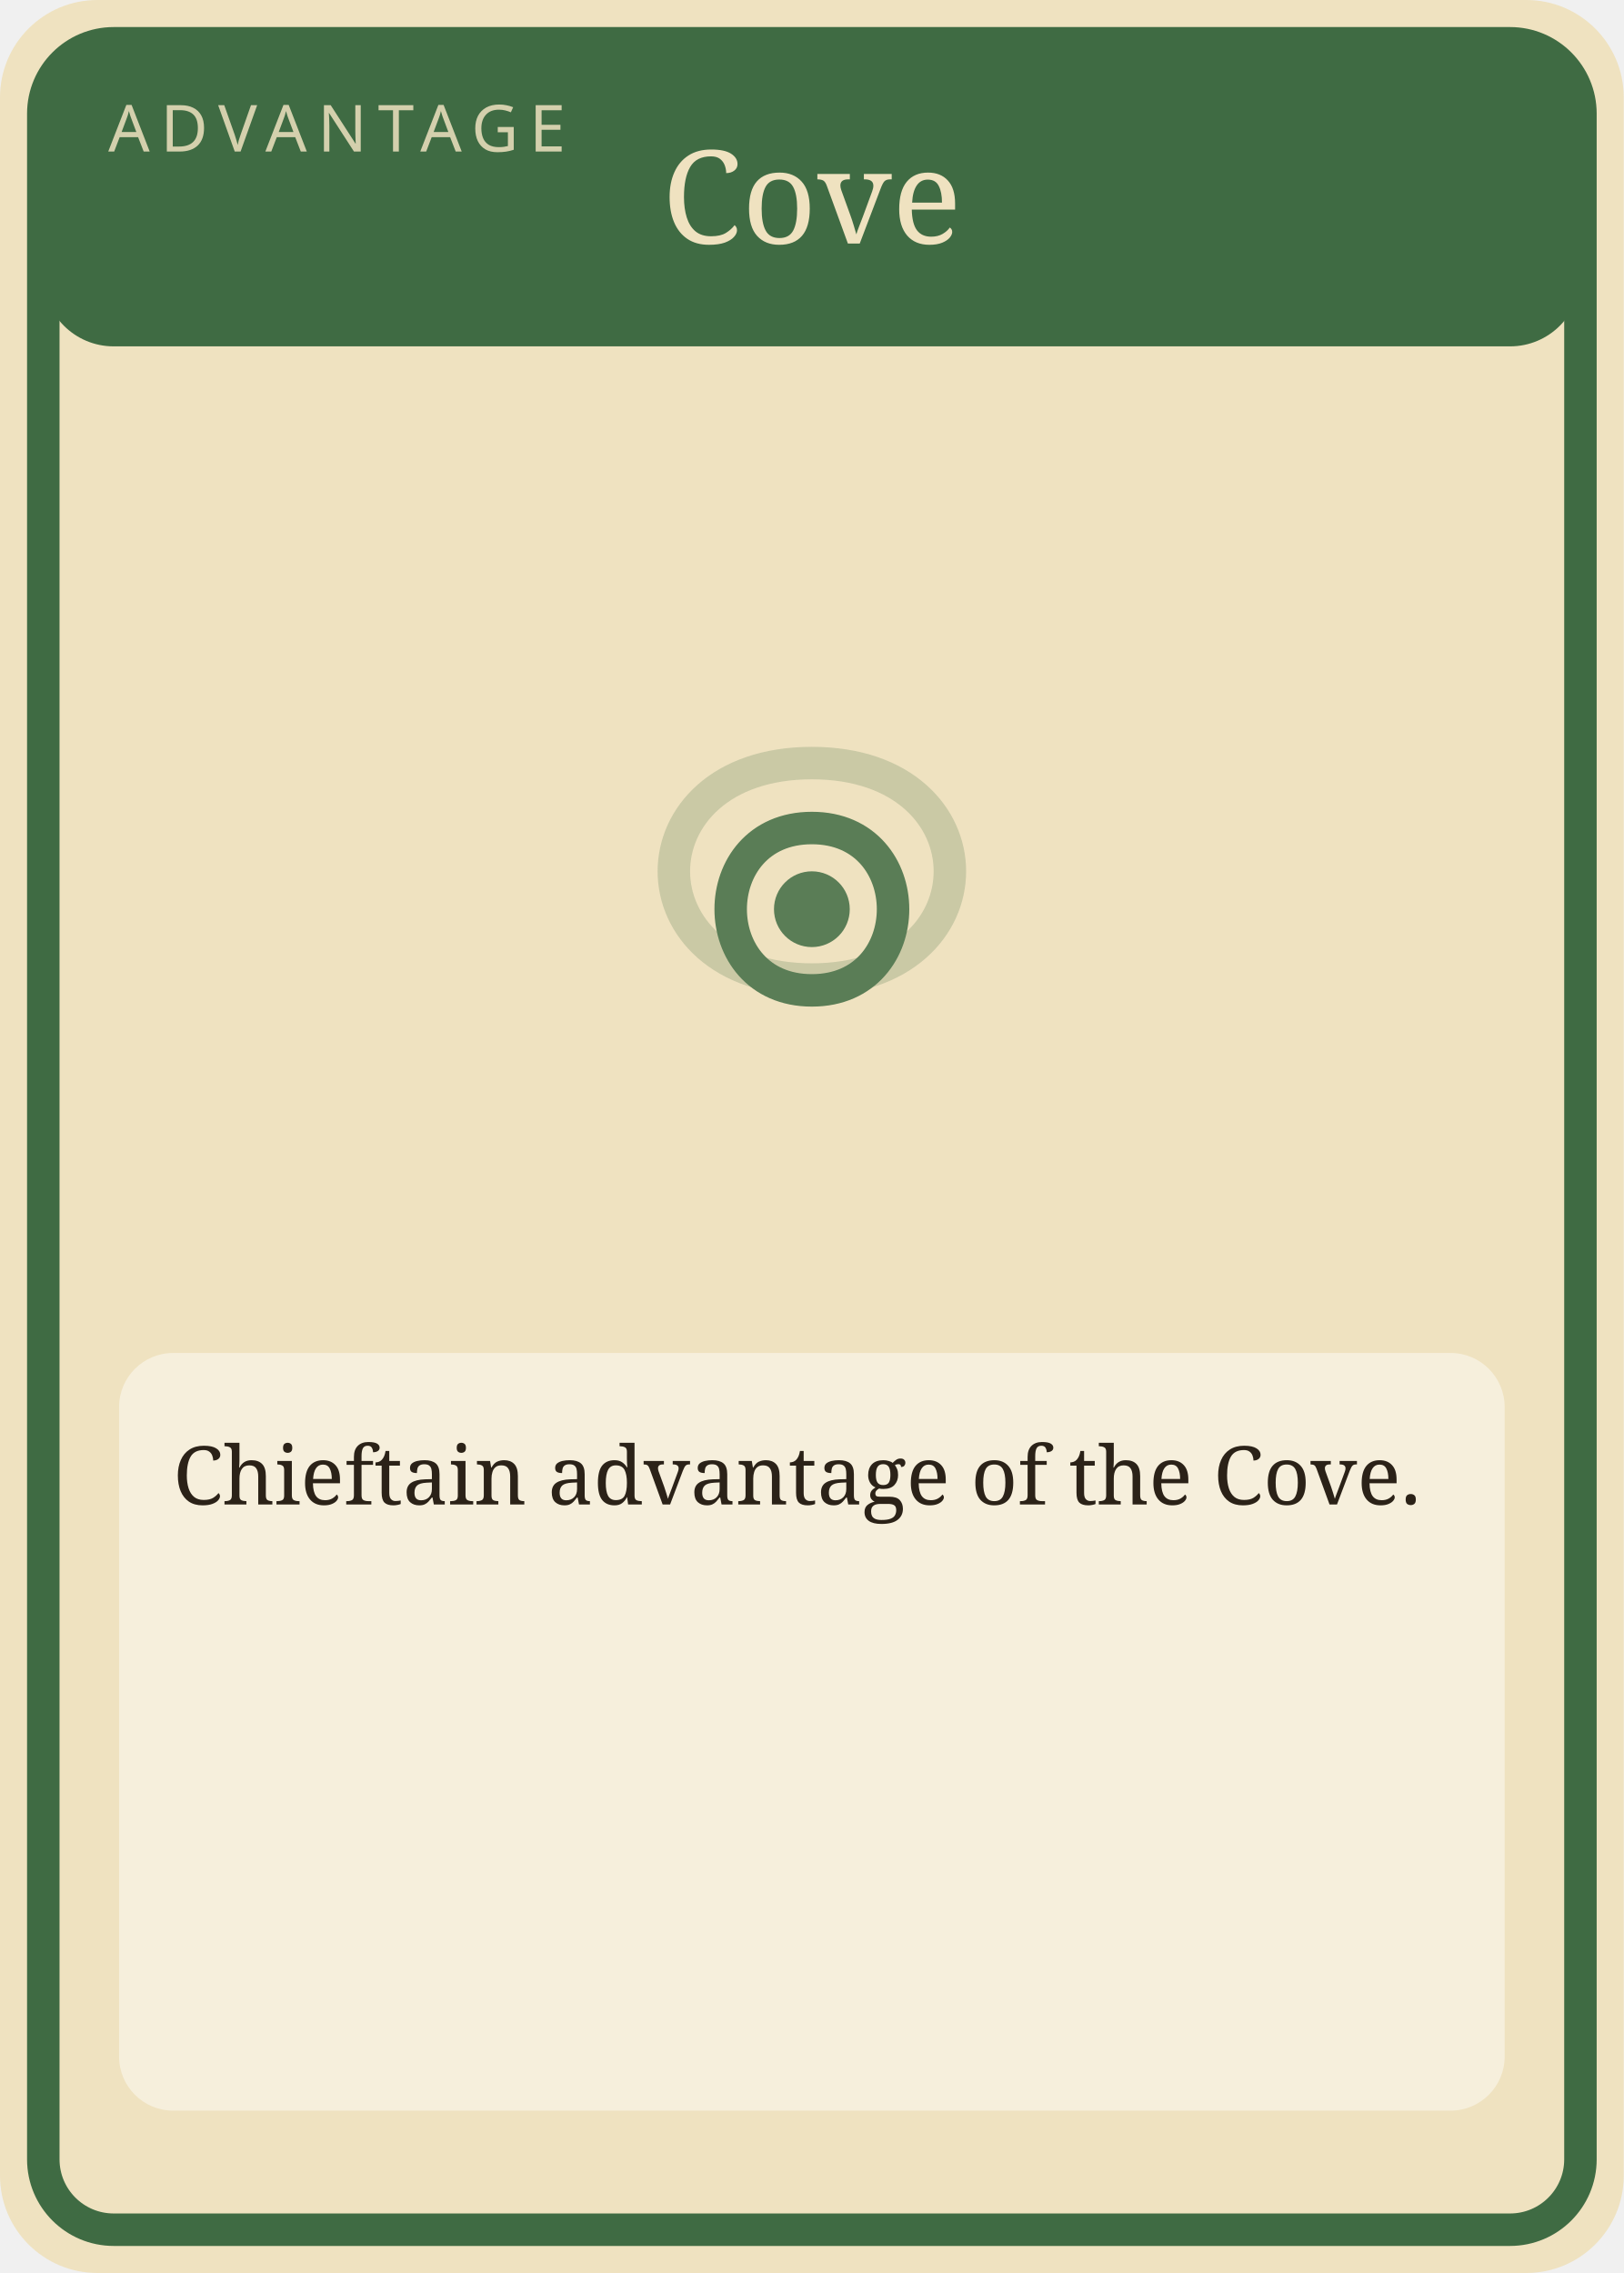
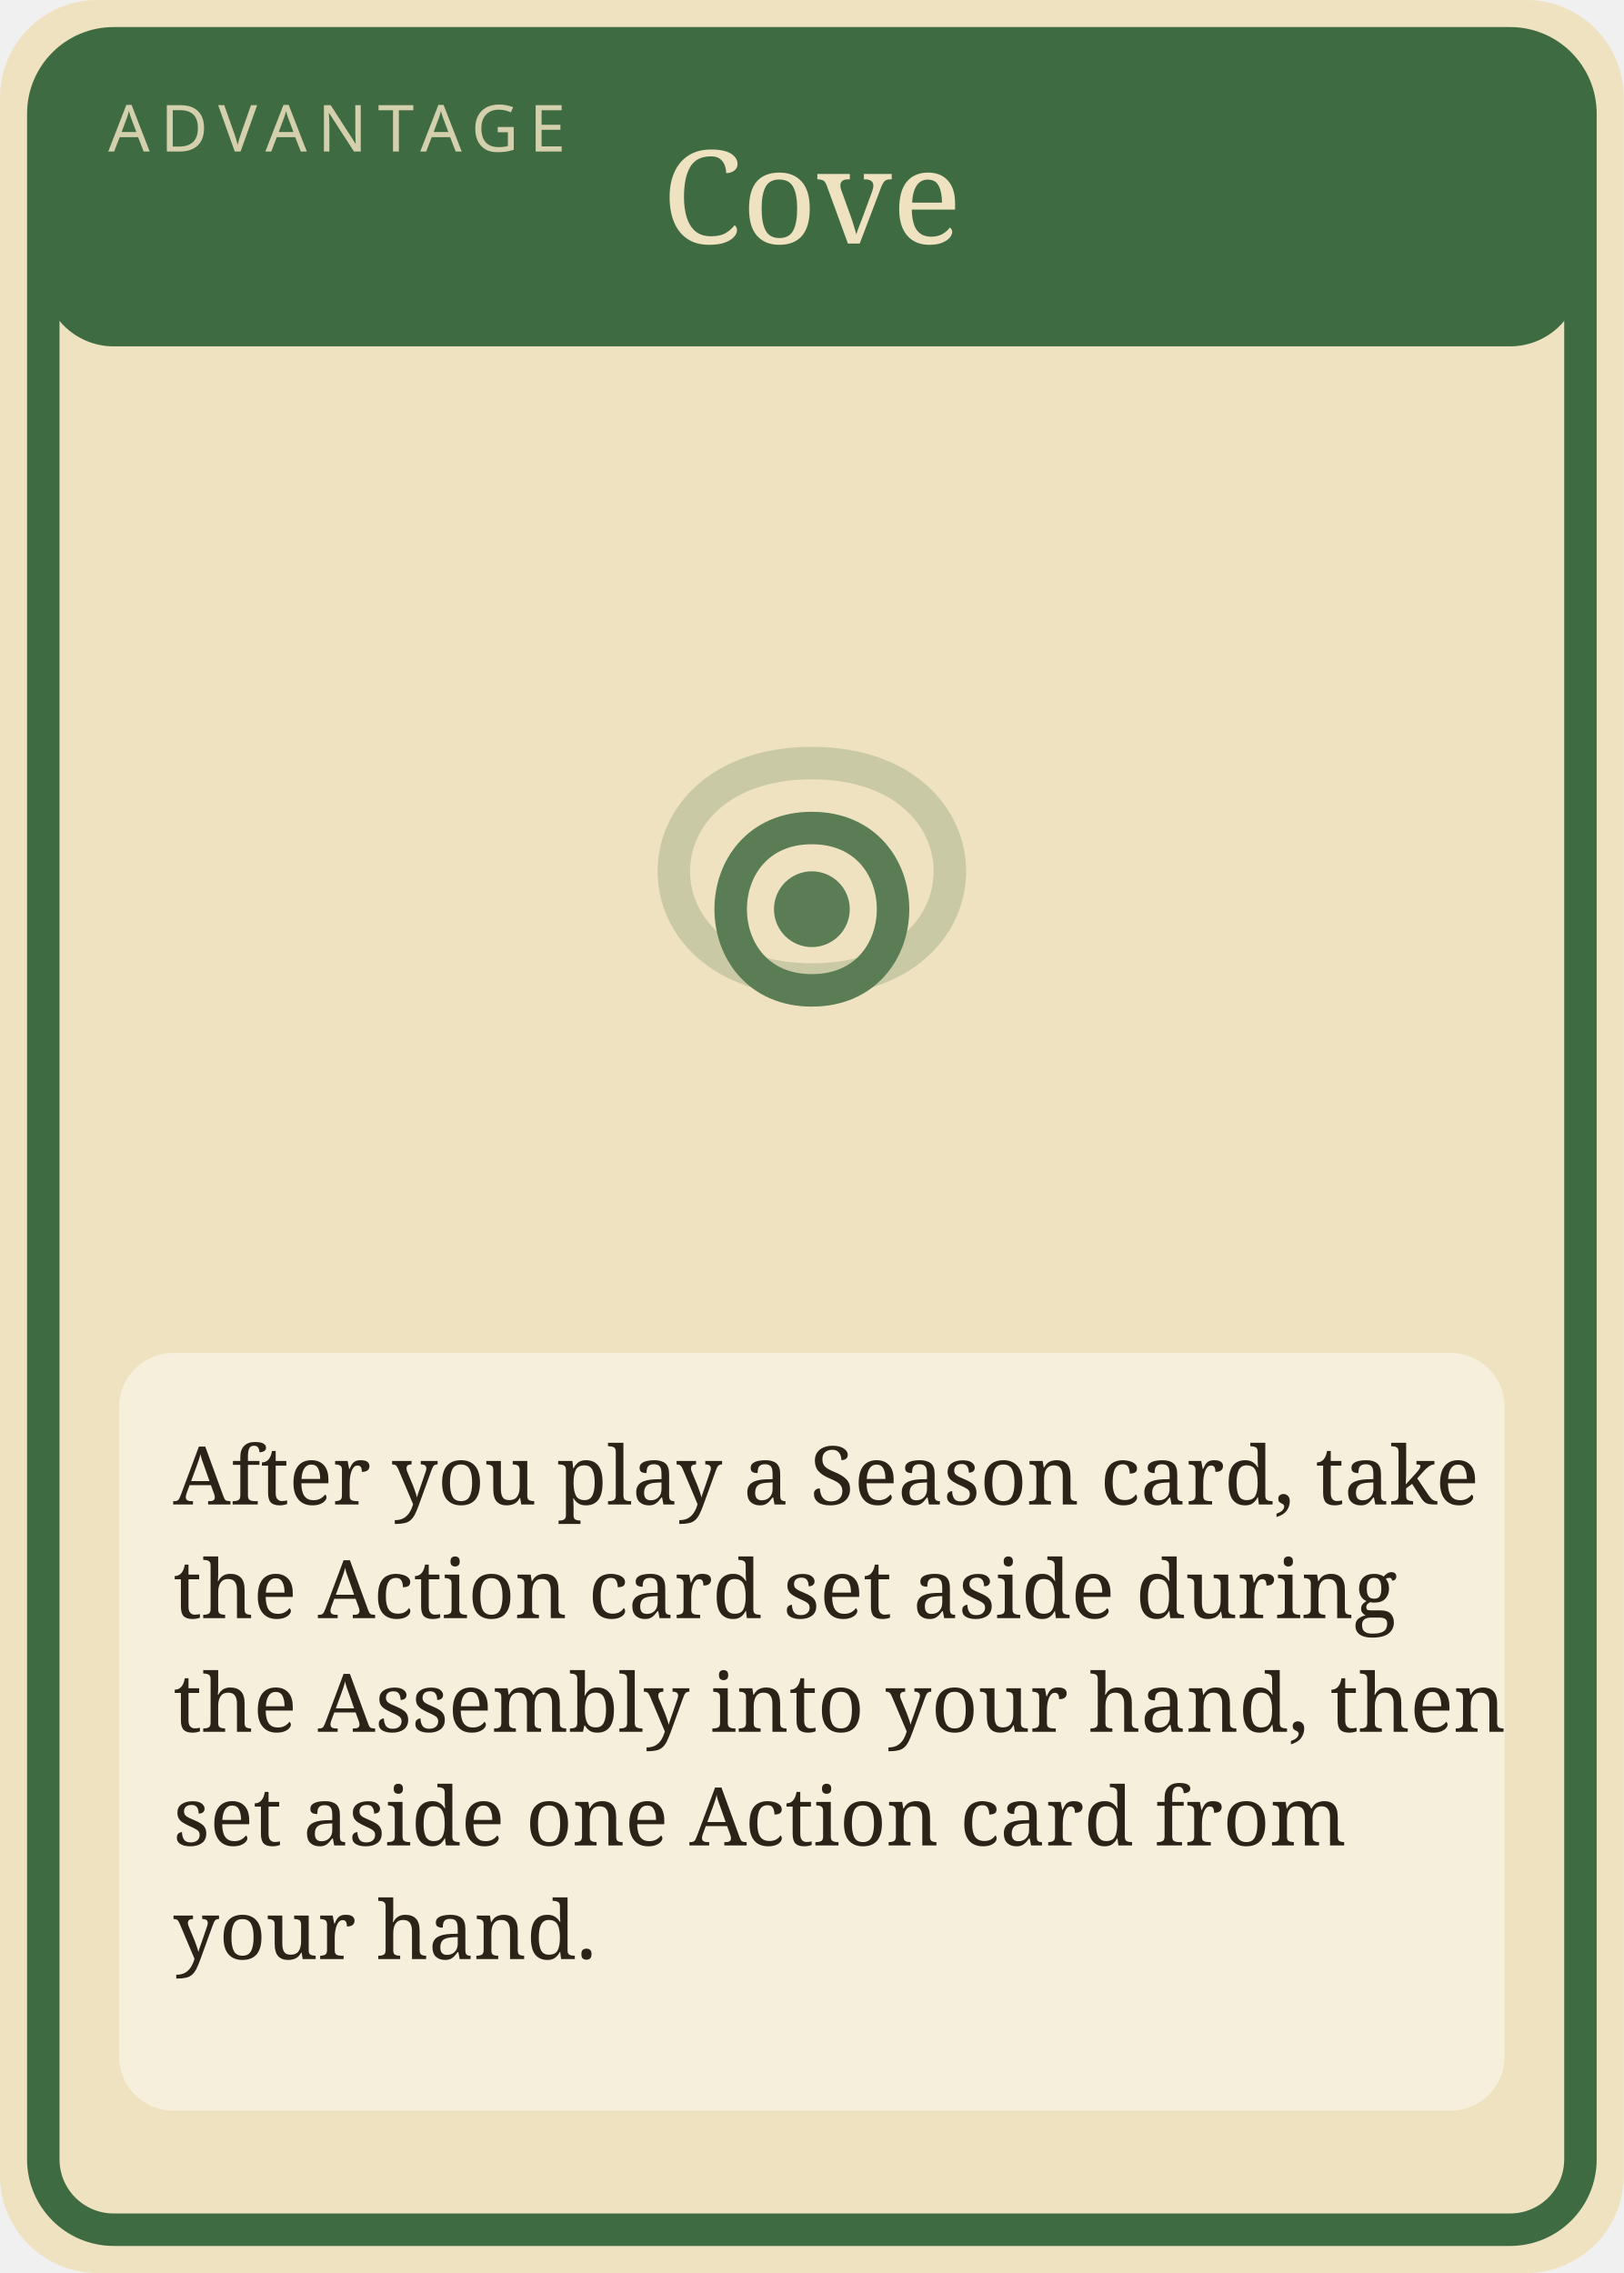
<svg xmlns="http://www.w3.org/2000/svg" width="300" height="420" viewBox="0 0 300 420">
  <rect width="300" height="420" rx="18" fill="#efe2c0" />
  <rect x="8" y="8" width="284" height="404" rx="13" fill="none" stroke="#3f6b43" stroke-width="6" />
  <rect x="8" y="8" width="284" height="56" rx="13" fill="#3f6b43" />
  <text x="150" y="45" text-anchor="middle" font-family="Georgia, serif" font-size="24" fill="#efe2c0">Cove</text>
  <text x="20" y="28" font-family="sans-serif" font-size="12" letter-spacing="2" fill="#efe2c0" opacity="0.85">ADVANTAGE</text>
  <g transform="translate(150 175)" fill="none" stroke="#3f6b43" stroke-width="6" stroke-linecap="round" opacity="0.85">
    <path d="M0 -34 C34 -34 34 6 0 6 C-34 6 -34 -34 0 -34" opacity="0.25" />
    <path d="M0 -22 C20 -22 20 8 0 8 C-20 8 -20 -22 0 -22" />
    <circle cx="0" cy="-7" r="4" fill="#3f6b43" />
  </g>
  <rect x="22" y="250" width="256" height="140" rx="10" fill="#ffffff" opacity="0.45" />
  <text x="32" y="278" font-family="Georgia, serif" font-size="15" fill="#2b2218">
-     <tspan x="32" y="278">Chieftain advantage of the Cove.</tspan>
+     <tspan x="32" y="278">After you play a Season card, take</tspan>
+     <tspan x="32" y="299">the Action card set aside during</tspan>
+     <tspan x="32" y="320">the Assembly into your hand, then</tspan>
+     <tspan x="32" y="341">set aside one Action card from</tspan>
+     <tspan x="32" y="362">your hand.</tspan>
  </text>
</svg>
